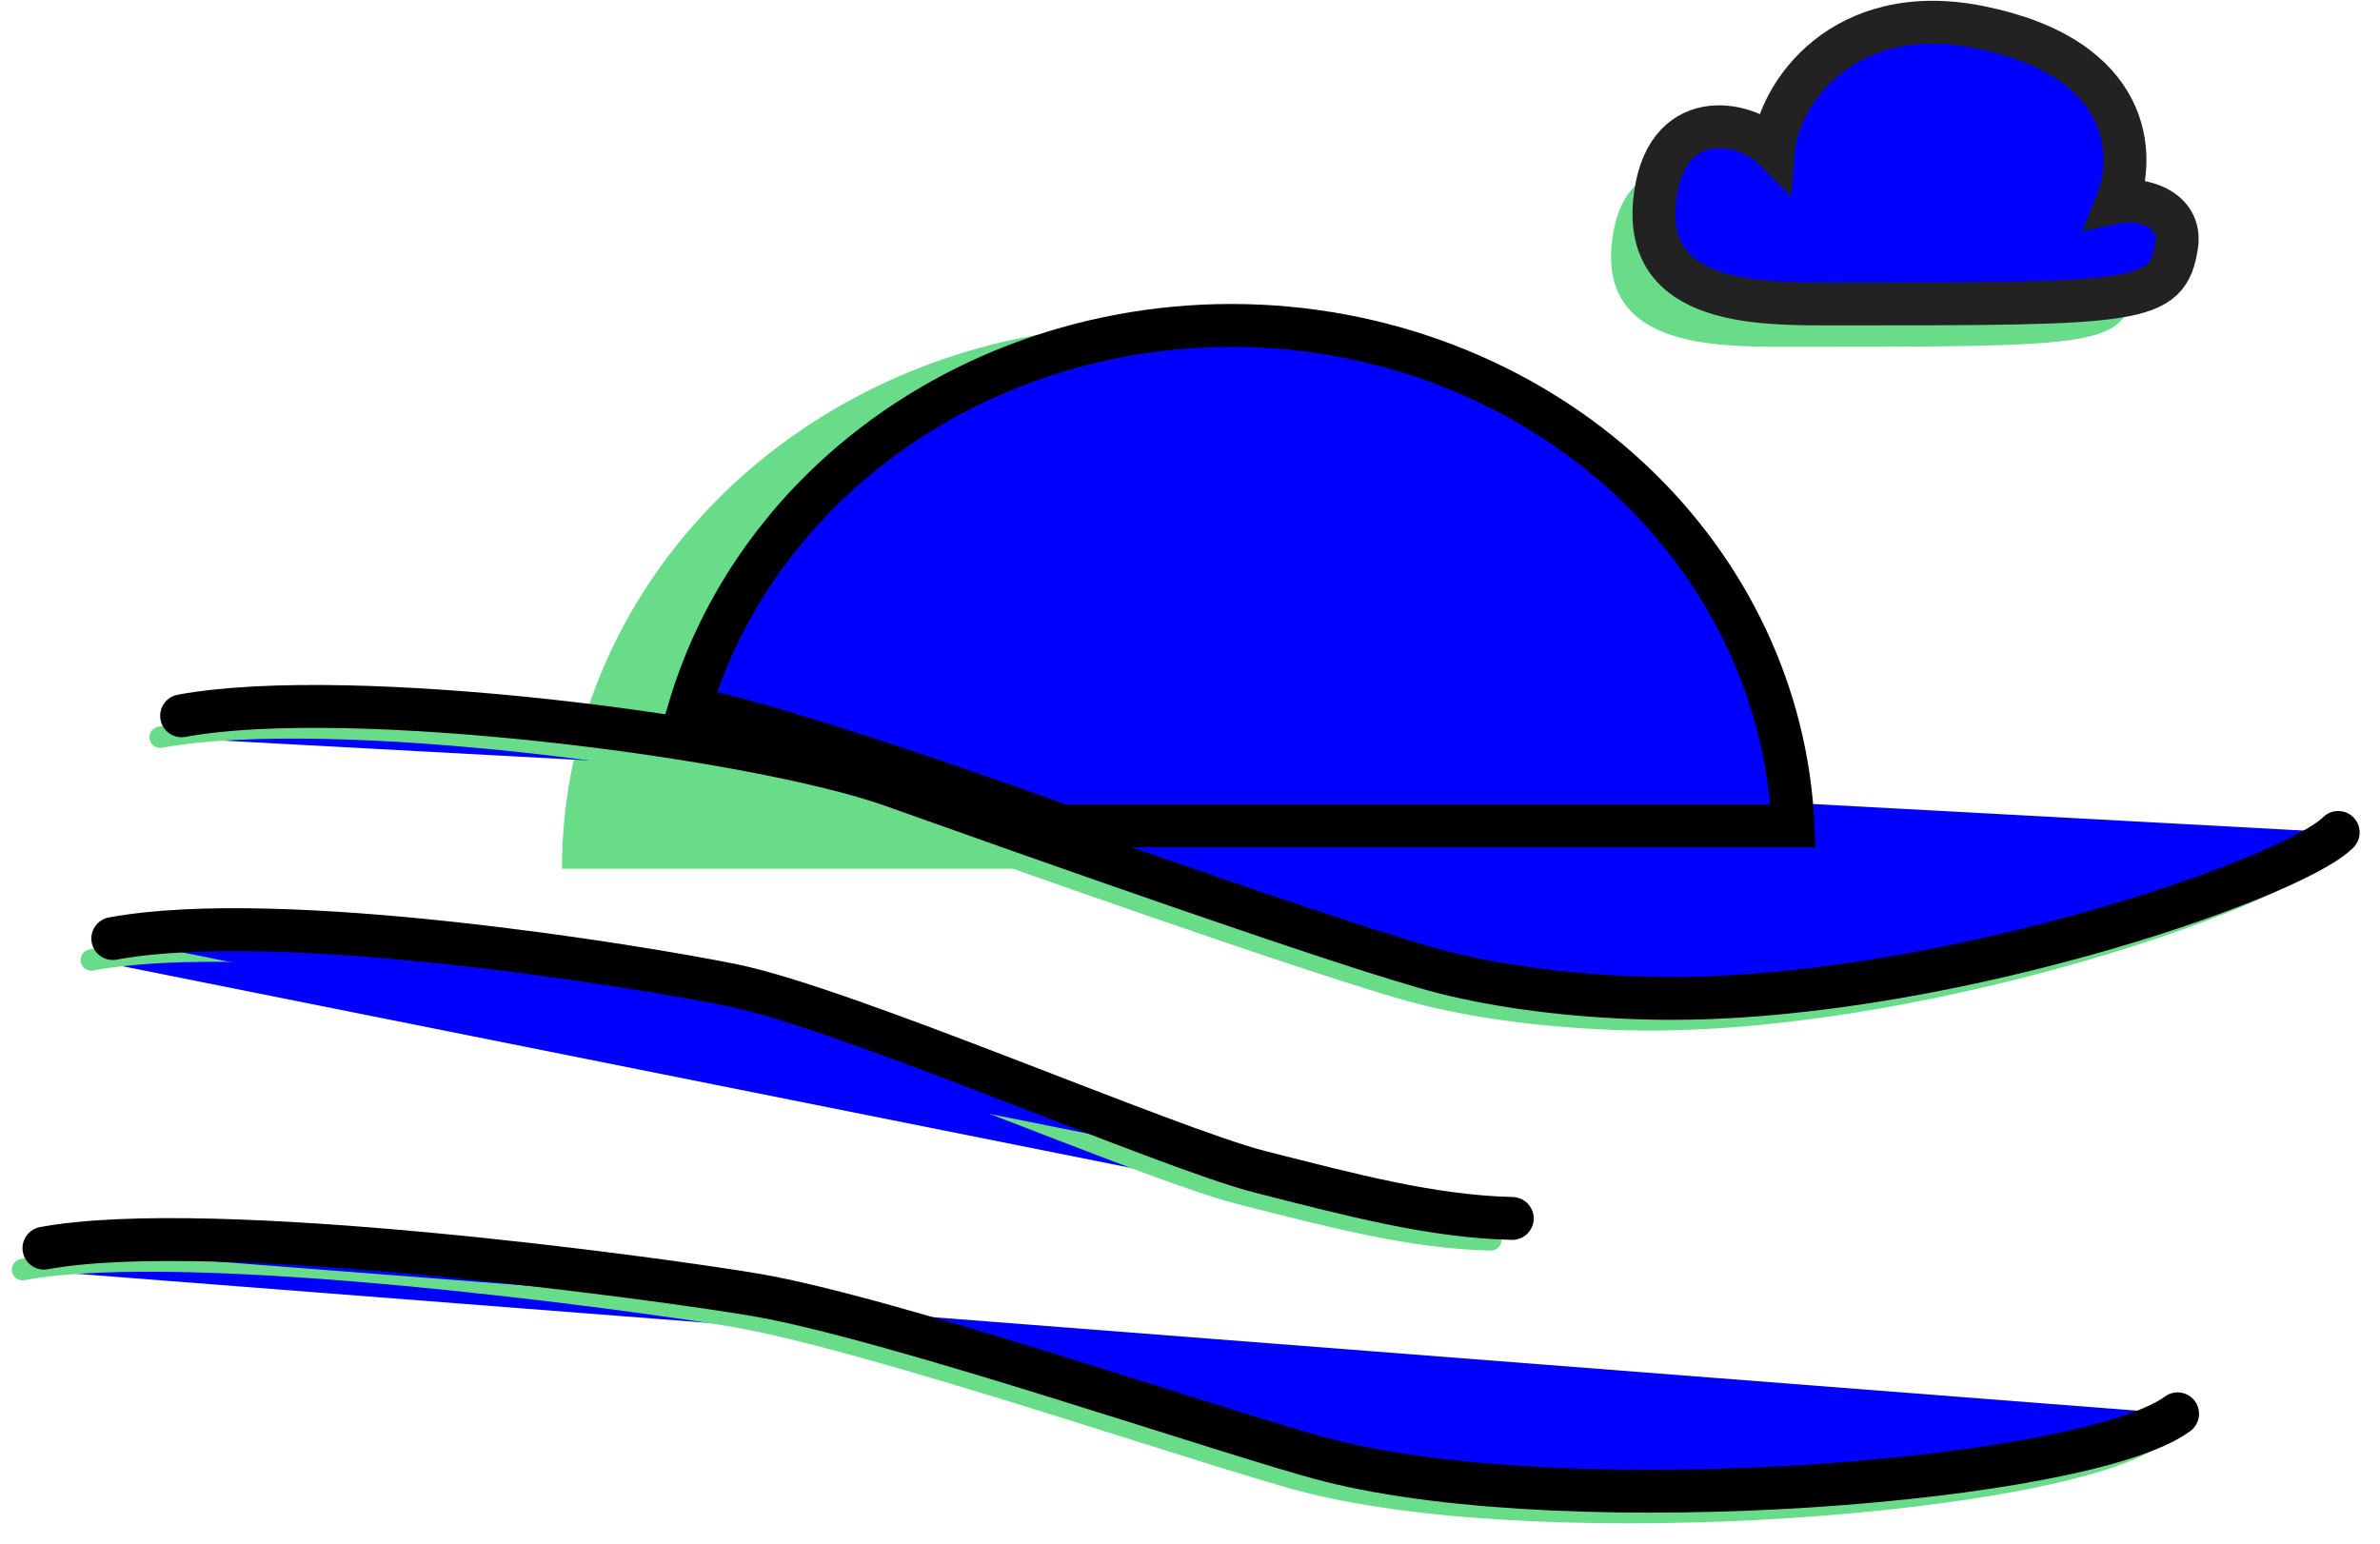
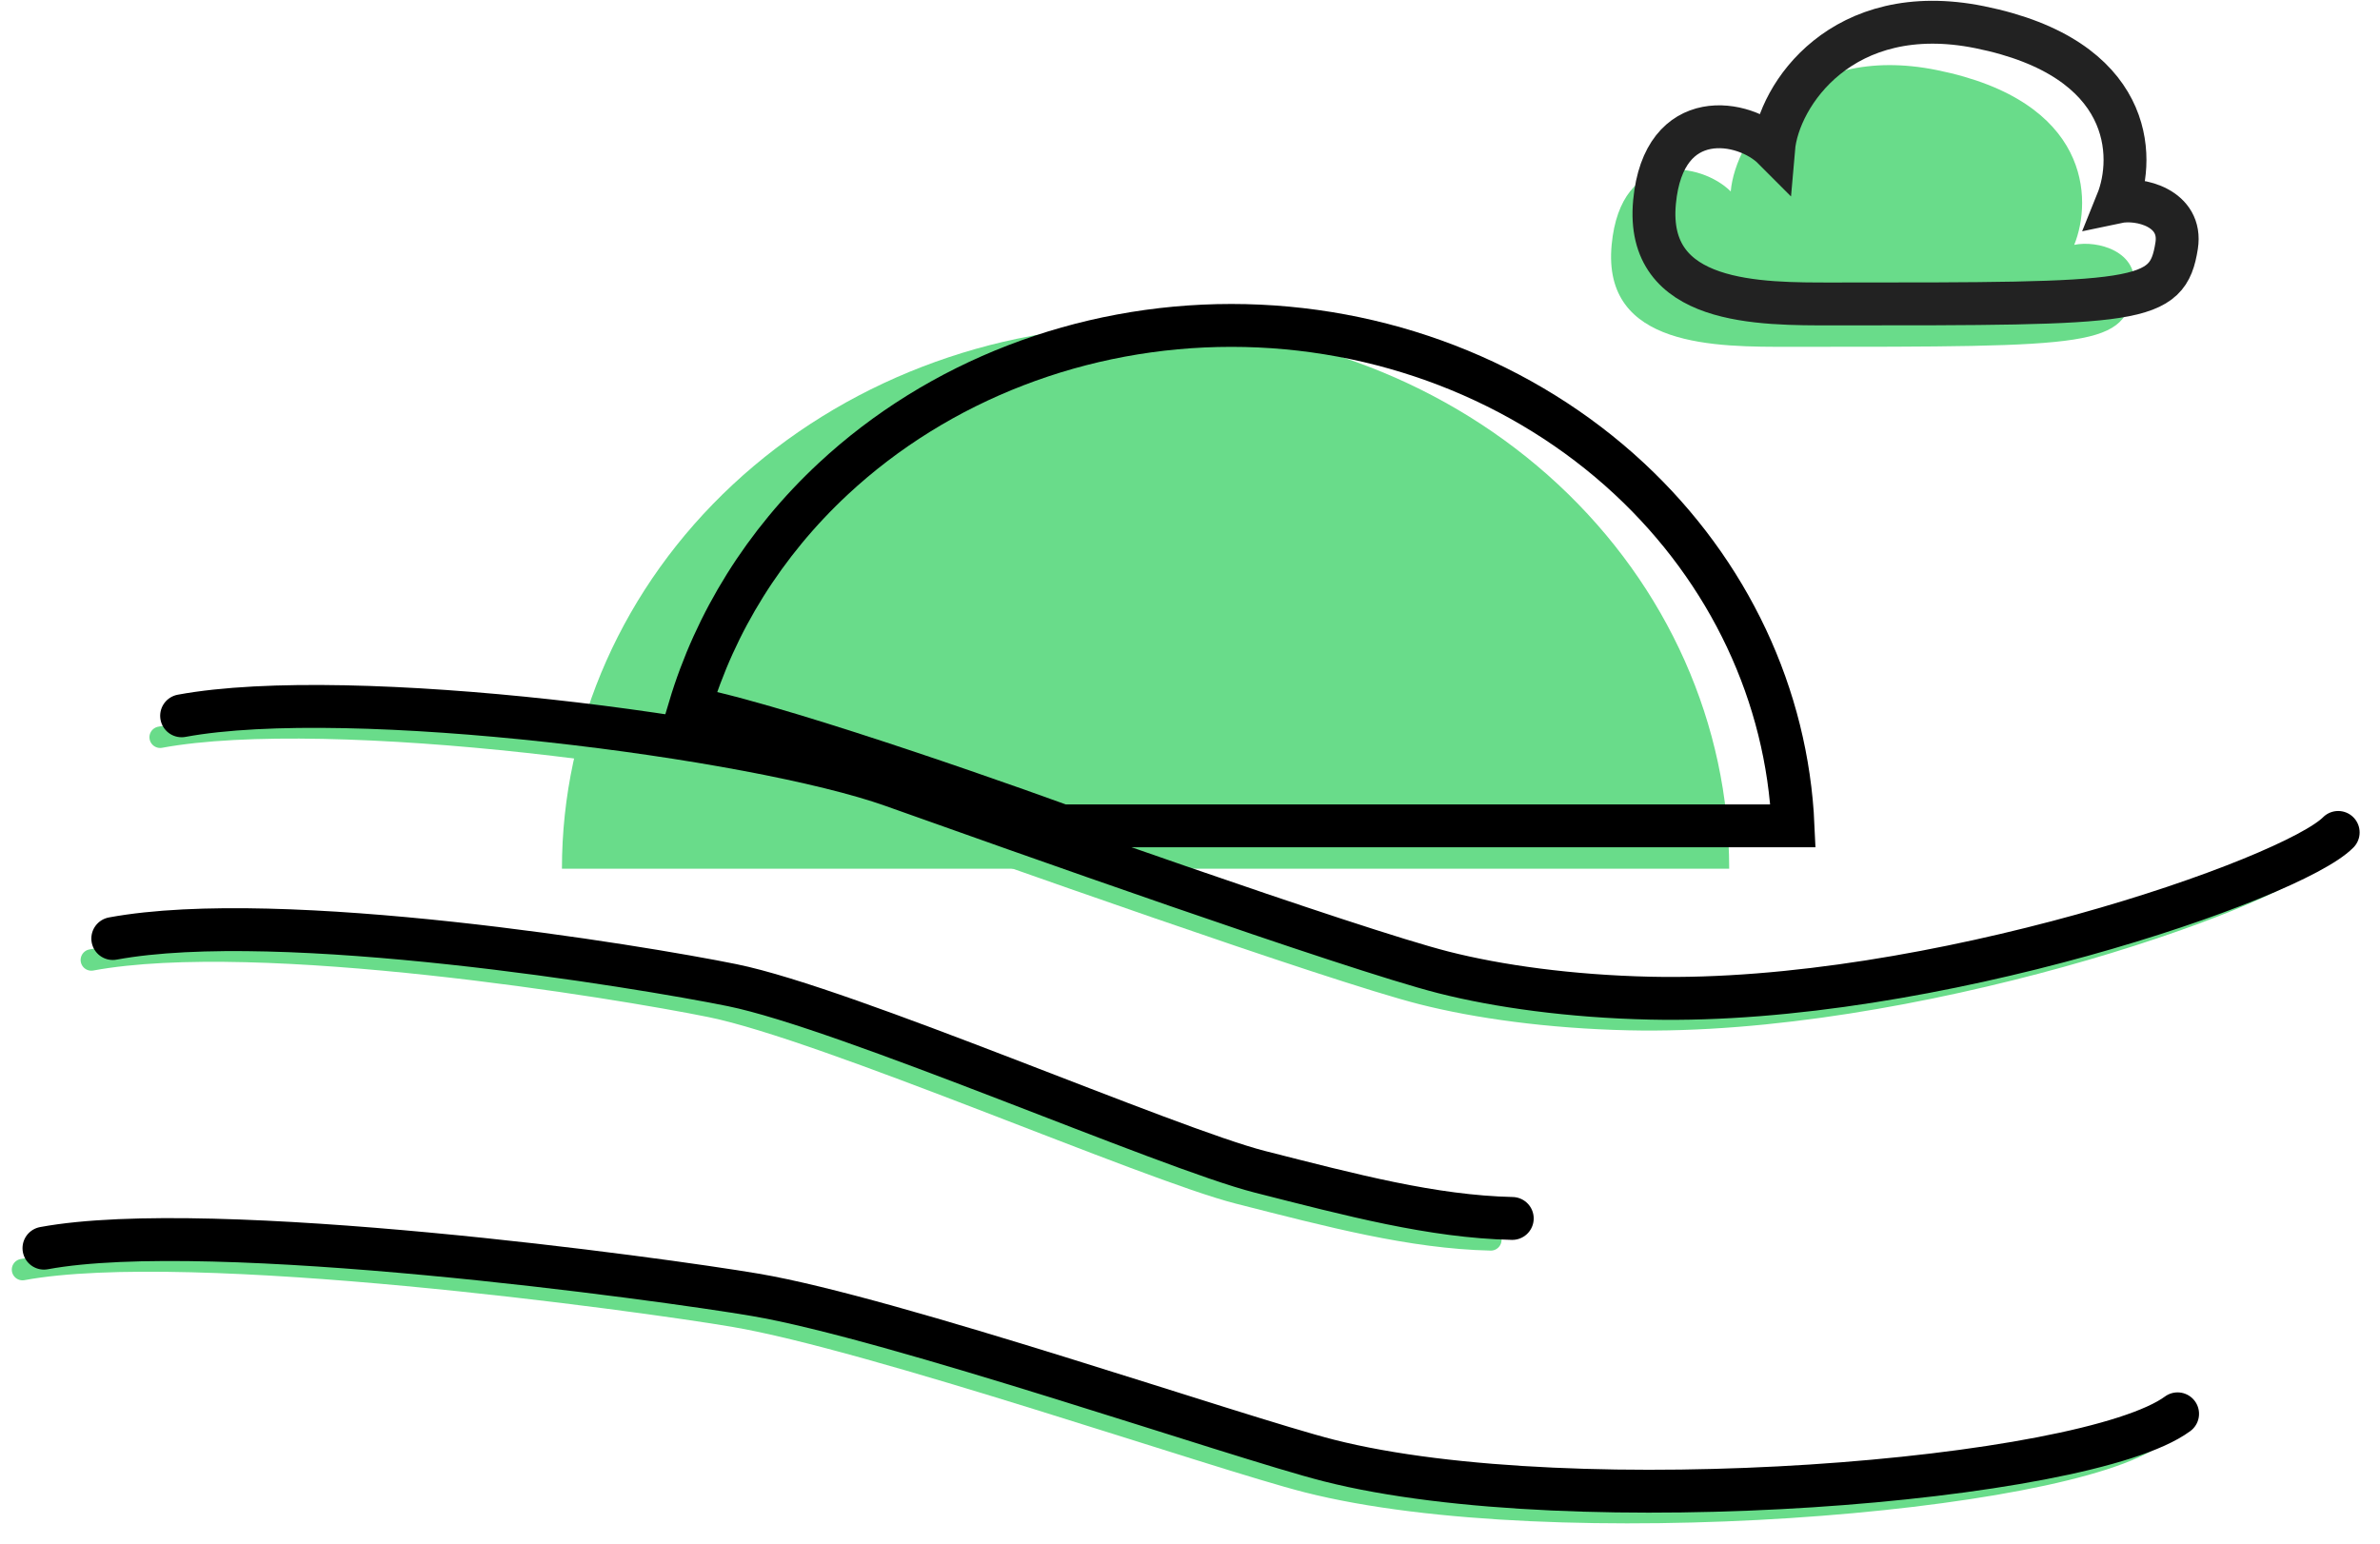
- <svg xmlns="http://www.w3.org/2000/svg" width="111" height="72" viewBox="0 0 111 72" fill="blue">
+ <svg xmlns="http://www.w3.org/2000/svg" width="111" height="72" viewBox="0 0 111 72" fill="none">
  <path d="M72.674 22.6C77.779 27.353 80.647 33.799 80.647 40.52H53.427L26.208 40.52C26.208 33.799 29.076 27.353 34.18 22.6C39.285 17.848 46.208 15.178 53.427 15.178C60.646 15.178 67.57 17.848 72.674 22.6Z" fill="#69DC8A" />
  <path d="M7.47 34.387C15.317 32.937 34.22 35.364 40.64 37.651C46.078 39.588 62.04 45.267 66.32 46.355C68.862 47.001 72.224 47.472 75.95 47.557C89.032 47.857 105.91 42.003 108.05 39.827M1.05 59.218C8.897 57.768 29.869 60.657 34.22 61.394C40.64 62.482 56.69 68.033 60.97 69.121C72.436 72.036 96.28 70.098 100.56 66.945M4.26 44.776C12.107 43.326 28.824 46.072 33.15 46.952C38.5 48.04 53.48 54.568 57.76 55.656C62.04 56.744 65.803 57.746 69.53 57.832" stroke="#69DC8A" stroke-linecap="round" stroke-linejoin="round" />
  <path d="M8.47 33.387C16.317 31.937 35.22 34.364 41.64 36.651C47.078 38.588 63.04 44.267 67.32 45.355C69.862 46.001 73.224 46.472 76.95 46.557C90.032 46.857 106.91 41.003 109.05 38.827M2.05 58.218C9.897 56.768 30.869 59.657 35.22 60.394C41.64 61.482 57.69 67.033 61.97 68.121C73.436 71.036 97.28 69.098 101.56 65.945M5.26 43.776C13.107 42.326 29.824 45.072 34.15 45.952C39.5 47.04 54.48 53.568 58.76 54.656C63.04 55.744 66.803 56.746 70.53 56.832" stroke="black" stroke-width="2" stroke-linecap="round" stroke-linejoin="round" />
  <path d="M75.993 22.332C80.648 26.666 83.356 32.45 83.625 38.52H57.428L49.53 38.52C47.015 37.607 43.17 36.262 39.591 35.113C37.762 34.526 35.994 33.987 34.505 33.584C33.639 33.349 32.838 33.152 32.161 33.019C33.355 29.021 35.642 25.33 38.862 22.332C43.775 17.759 50.452 15.178 57.428 15.178C64.403 15.178 71.081 17.759 75.993 22.332Z" stroke="black" stroke-width="2" />
  <path d="M75.165 11.421C74.711 16.239 80.078 16.177 83.496 16.177C97.807 16.177 99.089 16.177 99.516 13.46C99.79 11.715 97.807 11.195 96.739 11.421C97.594 9.307 97.508 4.717 90.331 3.268C83.923 1.973 80.933 6.438 80.719 8.93C79.366 7.571 75.592 6.891 75.165 11.421Z" fill="#69DC8A" />
  <path d="M77.165 9.421C76.711 14.239 82.078 14.177 85.496 14.177C99.807 14.177 101.089 14.177 101.516 11.46C101.79 9.715 99.807 9.195 98.739 9.421C99.594 7.307 99.508 2.717 92.331 1.268C85.923 -0.027 82.933 4.438 82.719 6.93C81.366 5.571 77.592 4.891 77.165 9.421Z" stroke="#222222" stroke-width="2" />
</svg>
